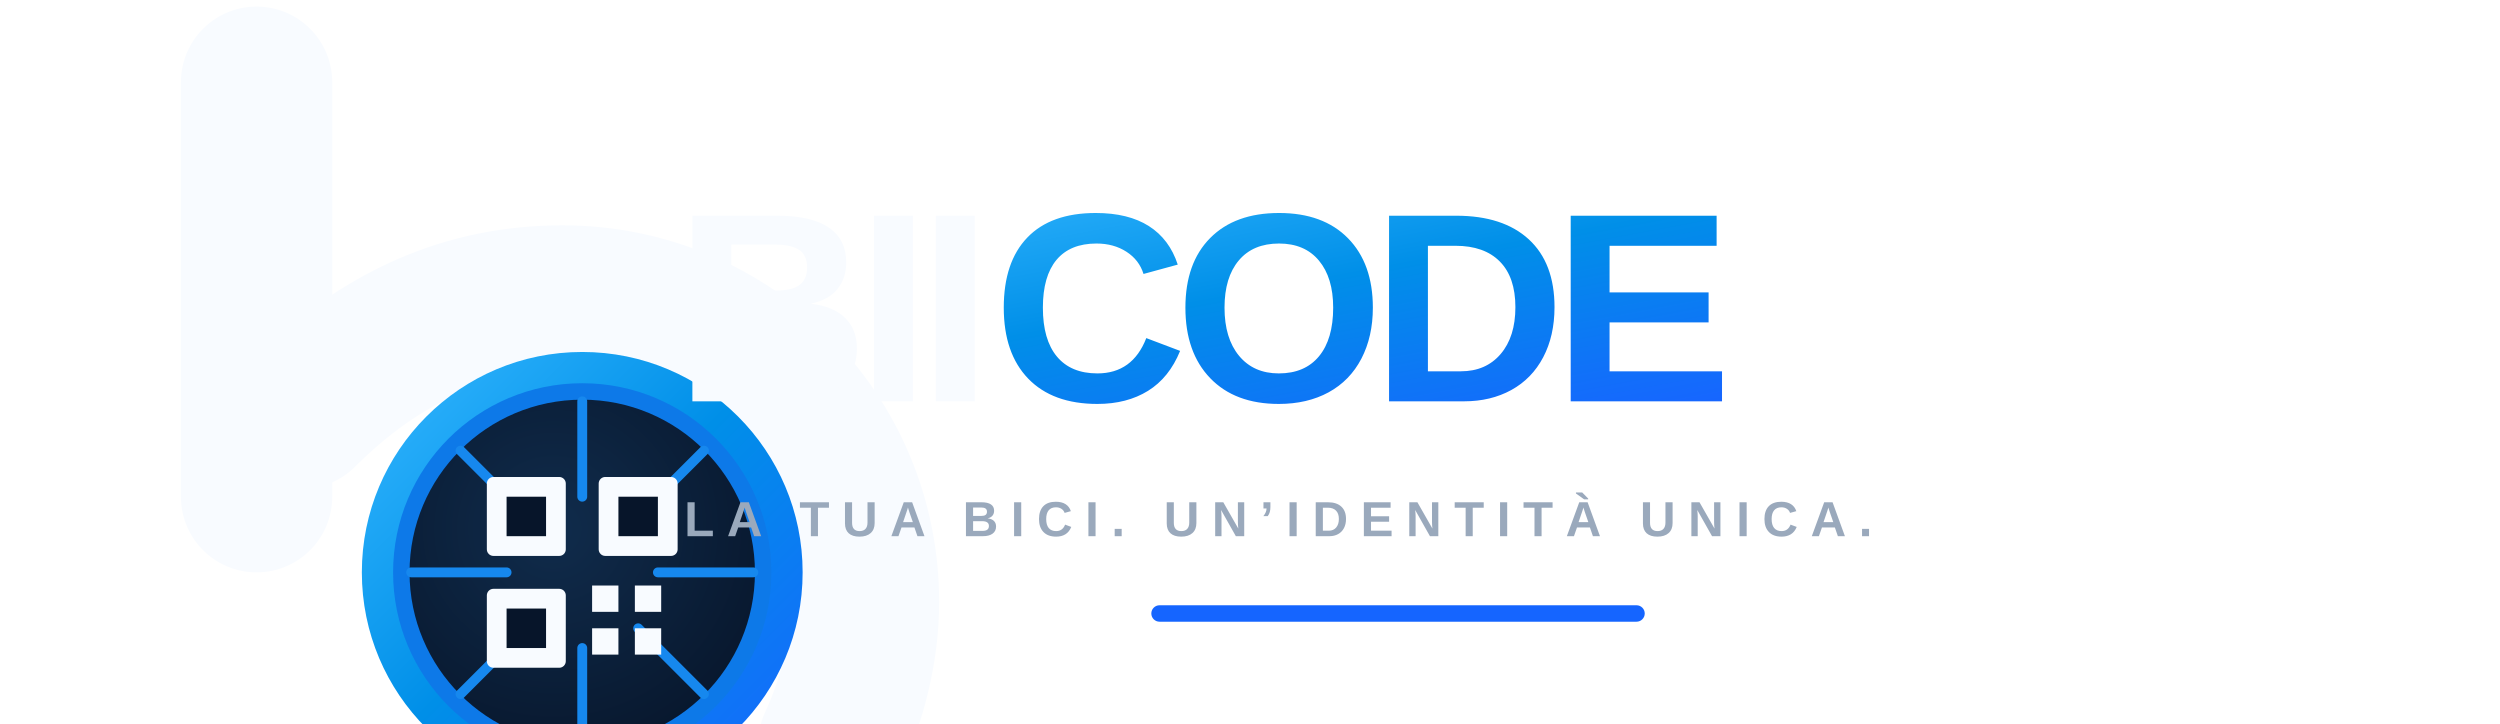
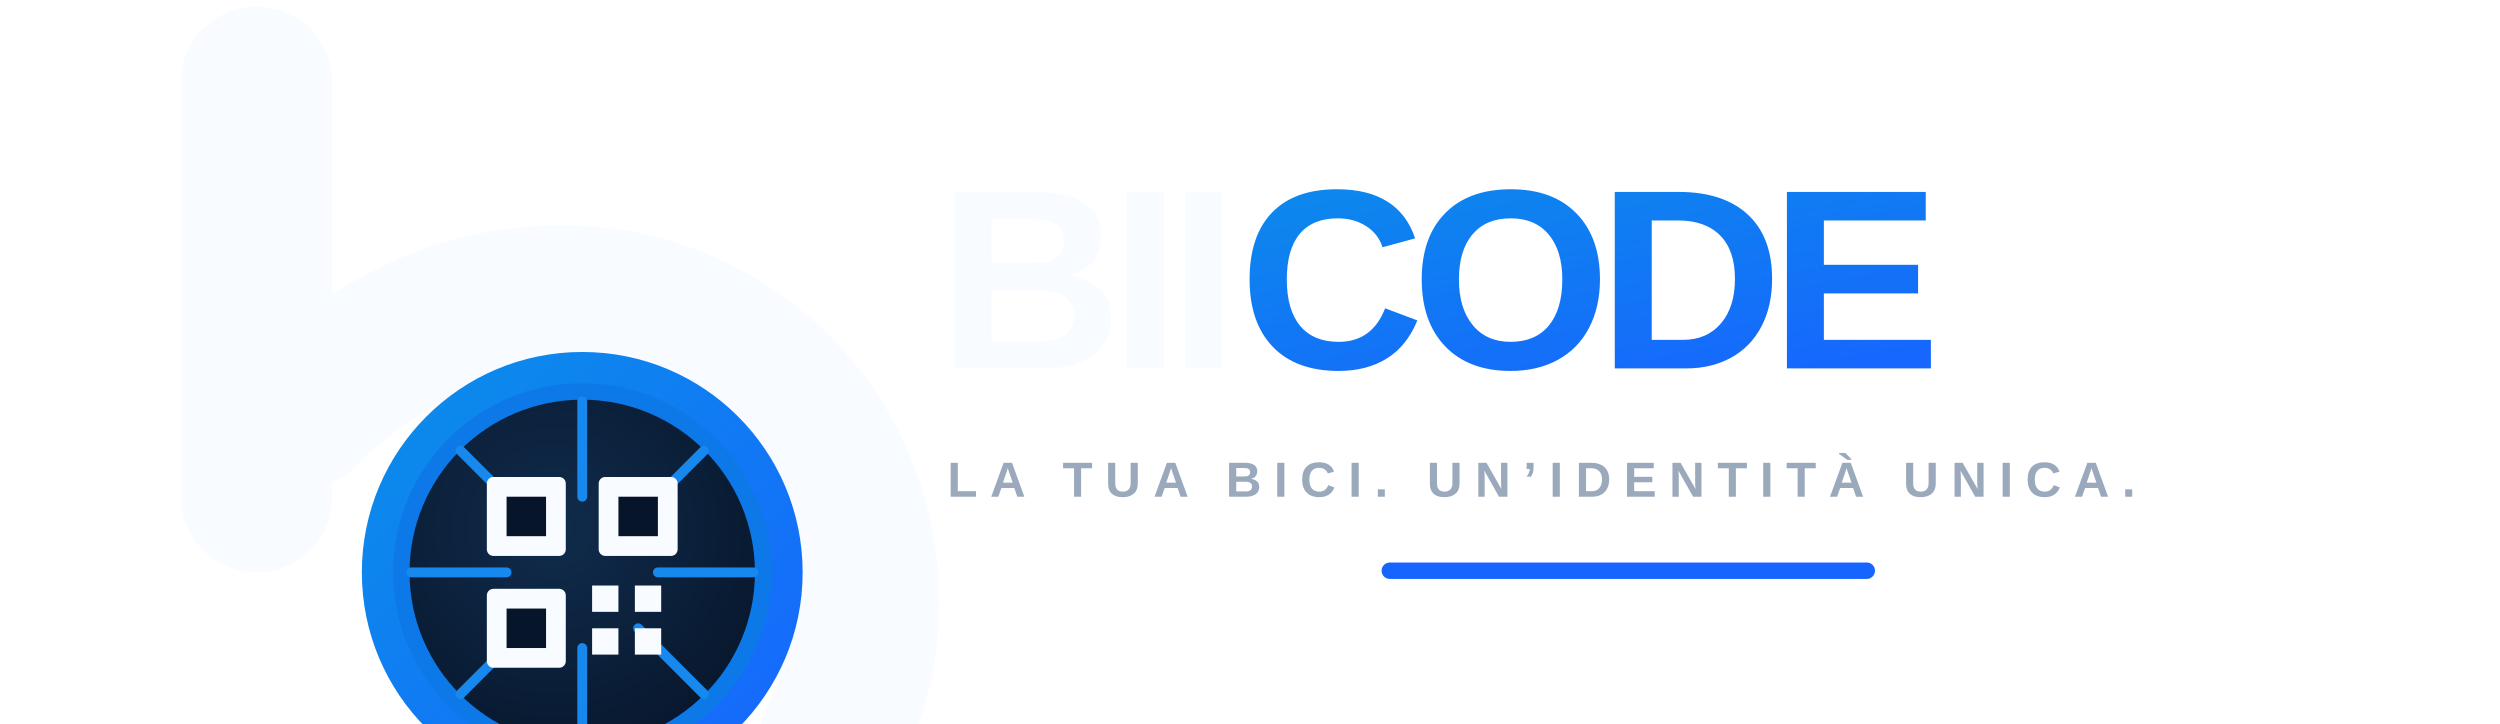
<svg xmlns="http://www.w3.org/2000/svg" viewBox="0 0 760 220" role="img" aria-label="BIICODE">
  <defs>
    <linearGradient id="blue" x1="0" y1="0" x2="1" y2="1">
-       <stop offset="0" stop-color="#35b8ff" />
-       <stop offset=".48" stop-color="#008fe8" />
+       <stop offset="0" stop-color="#0a8fe8" />
      <stop offset="1" stop-color="#1765ff" />
    </linearGradient>
    <radialGradient id="wheel" cx="42%" cy="38%" r="72%">
      <stop offset="0" stop-color="#102c4c" />
      <stop offset="1" stop-color="#07152a" />
    </radialGradient>
  </defs>
  <path d="M78 25V151" fill="none" stroke="#f8fbff" stroke-width="46" stroke-linecap="round" />
  <path d="M92 126C116 102 142 91 171 91C222 91 263 132 263 183C263 198 259 213 253 226" fill="none" stroke="#f8fbff" stroke-width="45" stroke-linecap="round" />
  <circle cx="177" cy="174" r="67" fill="url(#blue)" />
  <circle cx="177" cy="174" r="55" fill="url(#wheel)" stroke="#0d79e8" stroke-width="5" />
  <g stroke="#1688ee" stroke-width="3" stroke-linecap="round">
    <path d="M177 122V151" />
    <path d="M177 197V226" />
    <path d="M125 174H154" />
    <path d="M200 174H229" />
    <path d="M140 137L160 157" />
    <path d="M194 191L214 211" />
    <path d="M214 137L194 157" />
    <path d="M160 191L140 211" />
  </g>
  <g fill="#f8fbff">
    <rect x="148" y="145" width="24" height="24" rx="2" />
    <rect x="182" y="145" width="24" height="24" rx="2" />
    <rect x="148" y="179" width="24" height="24" rx="2" />
    <rect x="154" y="151" width="12" height="12" fill="#07152a" />
    <rect x="188" y="151" width="12" height="12" fill="#07152a" />
    <rect x="154" y="185" width="12" height="12" fill="#07152a" />
    <rect x="180" y="178" width="8" height="8" />
    <rect x="193" y="178" width="8" height="8" />
    <rect x="180" y="191" width="8" height="8" />
    <rect x="193" y="191" width="8" height="8" />
  </g>
-   <text x="205" y="122" font-family="Arial Rounded MT Bold,Arial,sans-serif" font-size="82" font-weight="900" letter-spacing="-4" fill="#f8fbff">BII<tspan fill="url(#blue)">CODE</tspan>
+   <text x="285" y="112" font-family="Arial Rounded MT Bold,Arial,sans-serif" font-size="78" font-weight="900" letter-spacing="-4" fill="#f8fbff">BII<tspan fill="url(#blue)">CODE</tspan>
  </text>
-   <text x="208" y="163" font-family="Arial,sans-serif" font-size="15" font-weight="700" letter-spacing="3.8" fill="#9aa9bc">LA TUA BICI. UN’IDENTITÀ UNICA.</text>
-   <rect x="350" y="184" width="150" height="5" rx="2.5" fill="#1565ff" />
+   <text x="288" y="151" font-family="Arial,sans-serif" font-size="15" font-weight="700" letter-spacing="3.8" fill="#9aa9bc">LA TUA BICI. UN’IDENTITÀ UNICA.</text>
+   <rect x="420" y="171" width="150" height="5" rx="2.5" fill="#1765ff" />
</svg>
